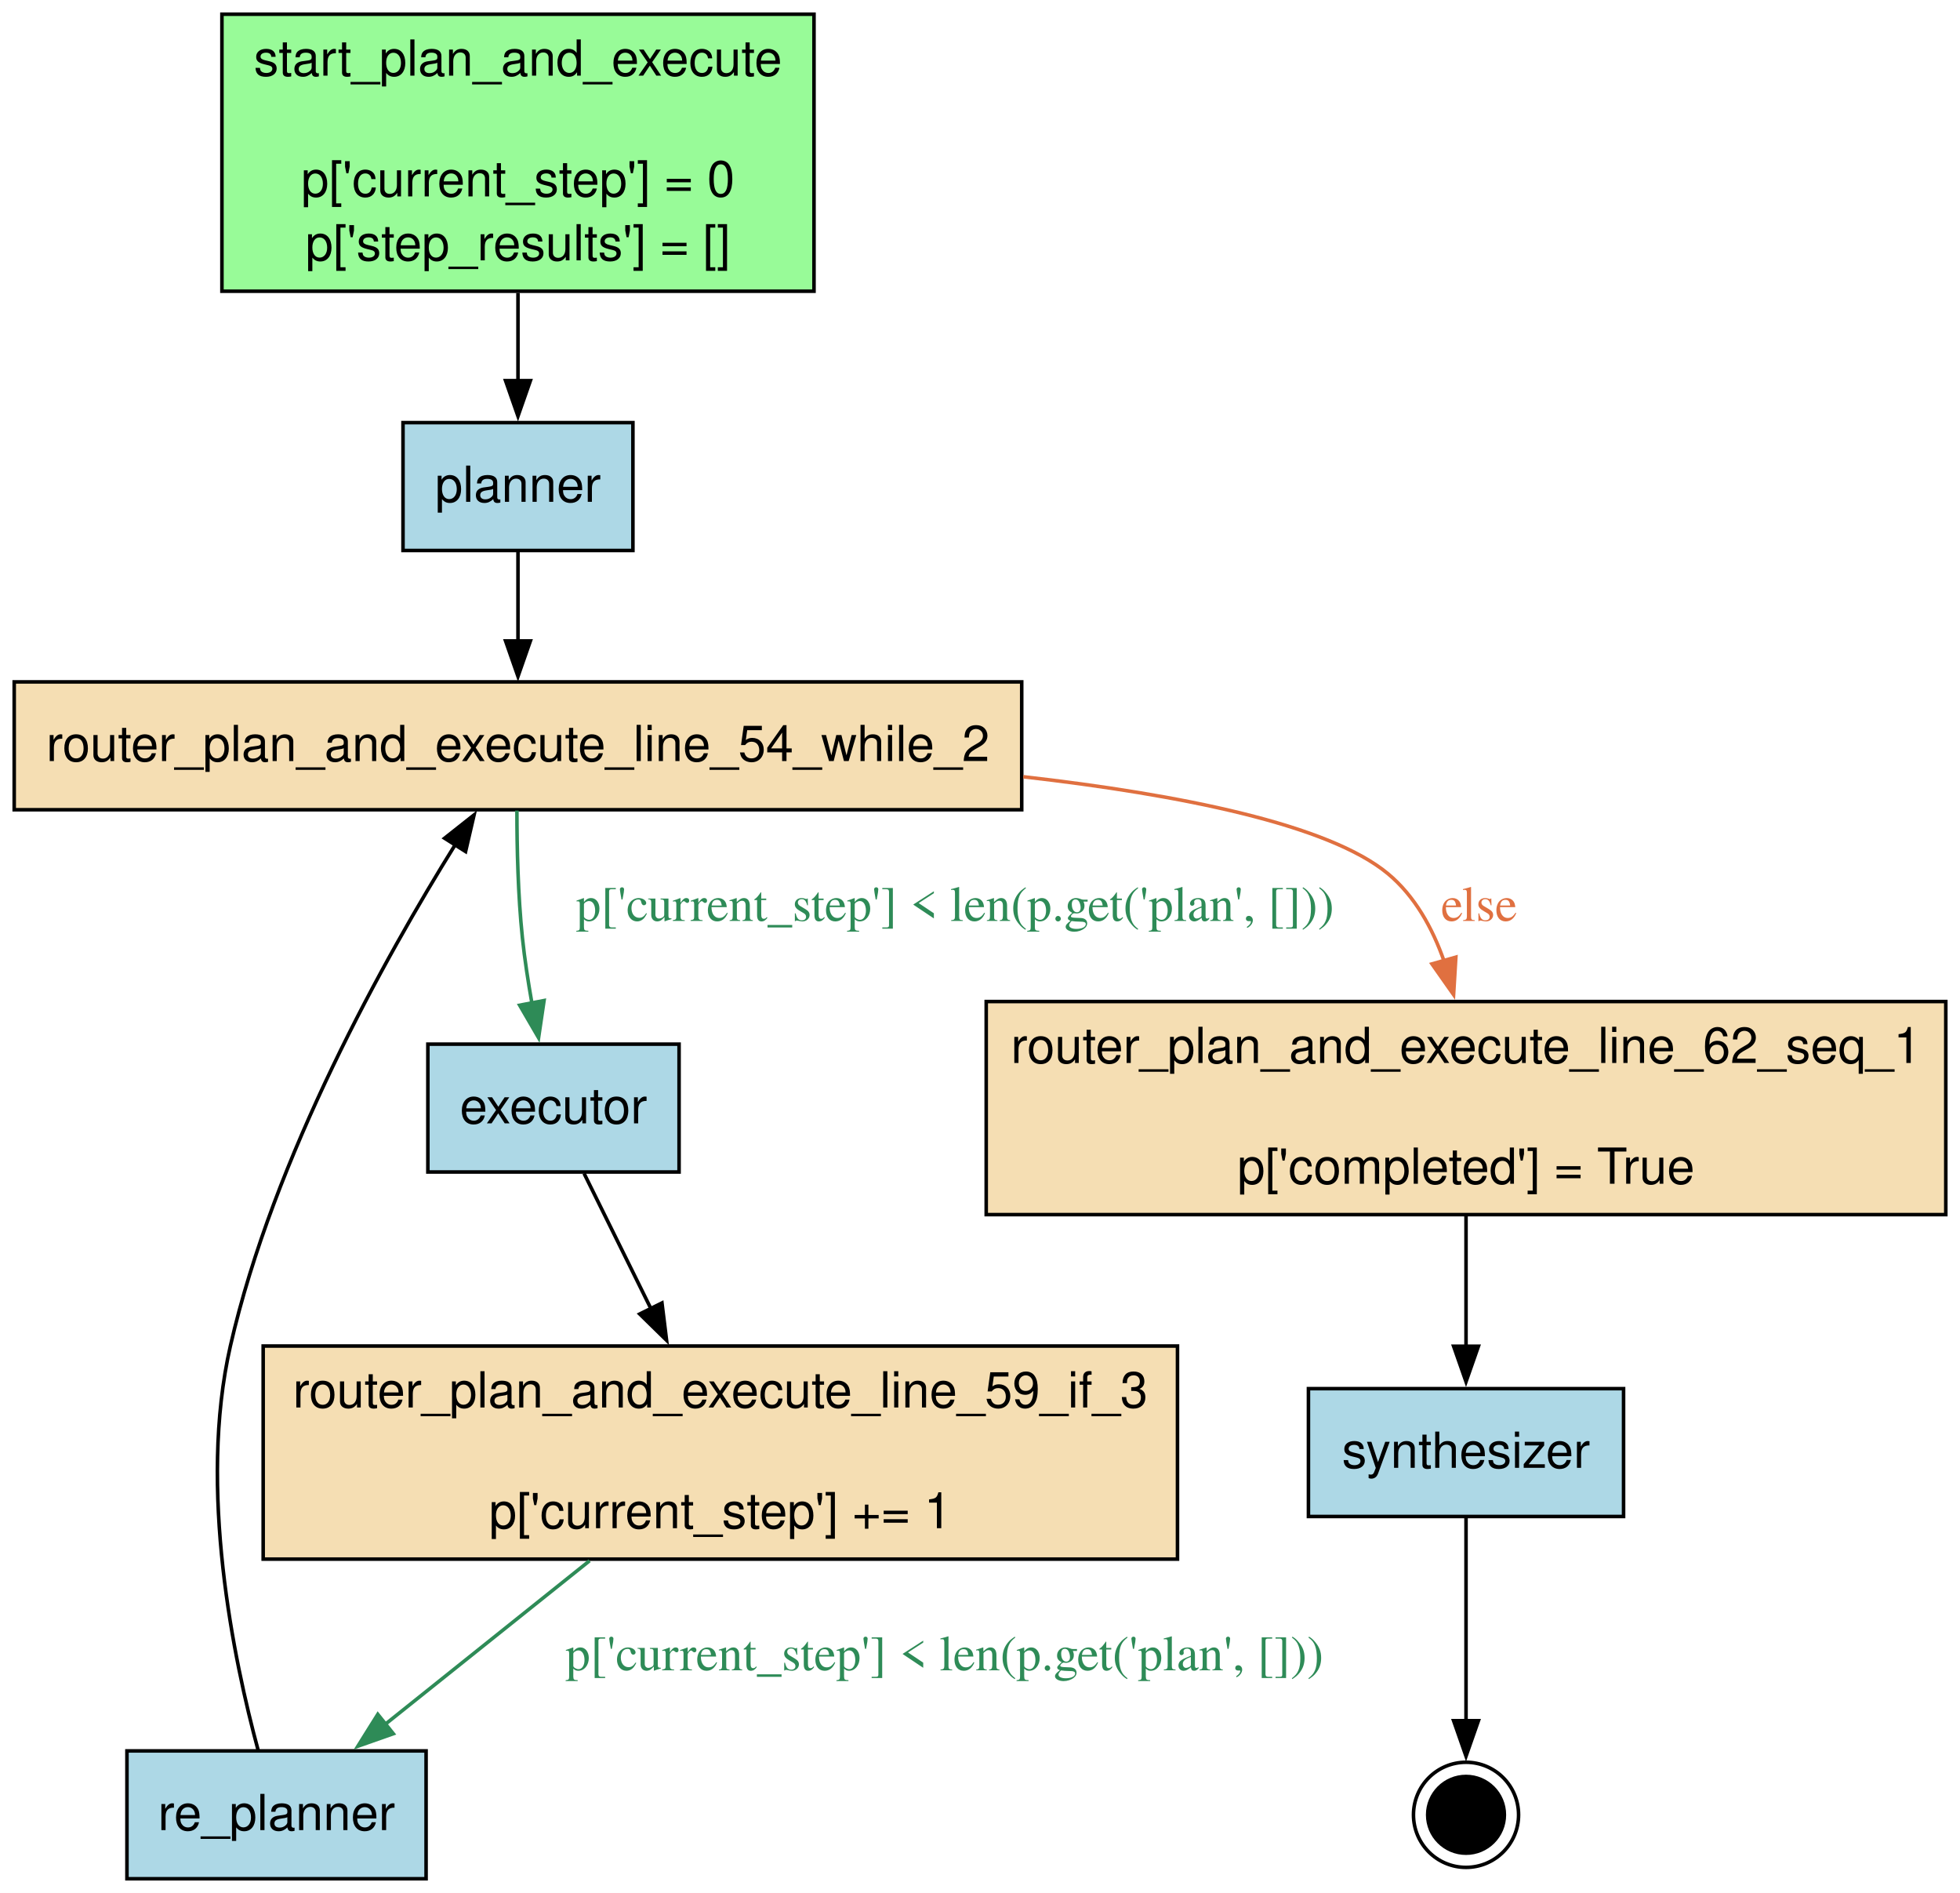
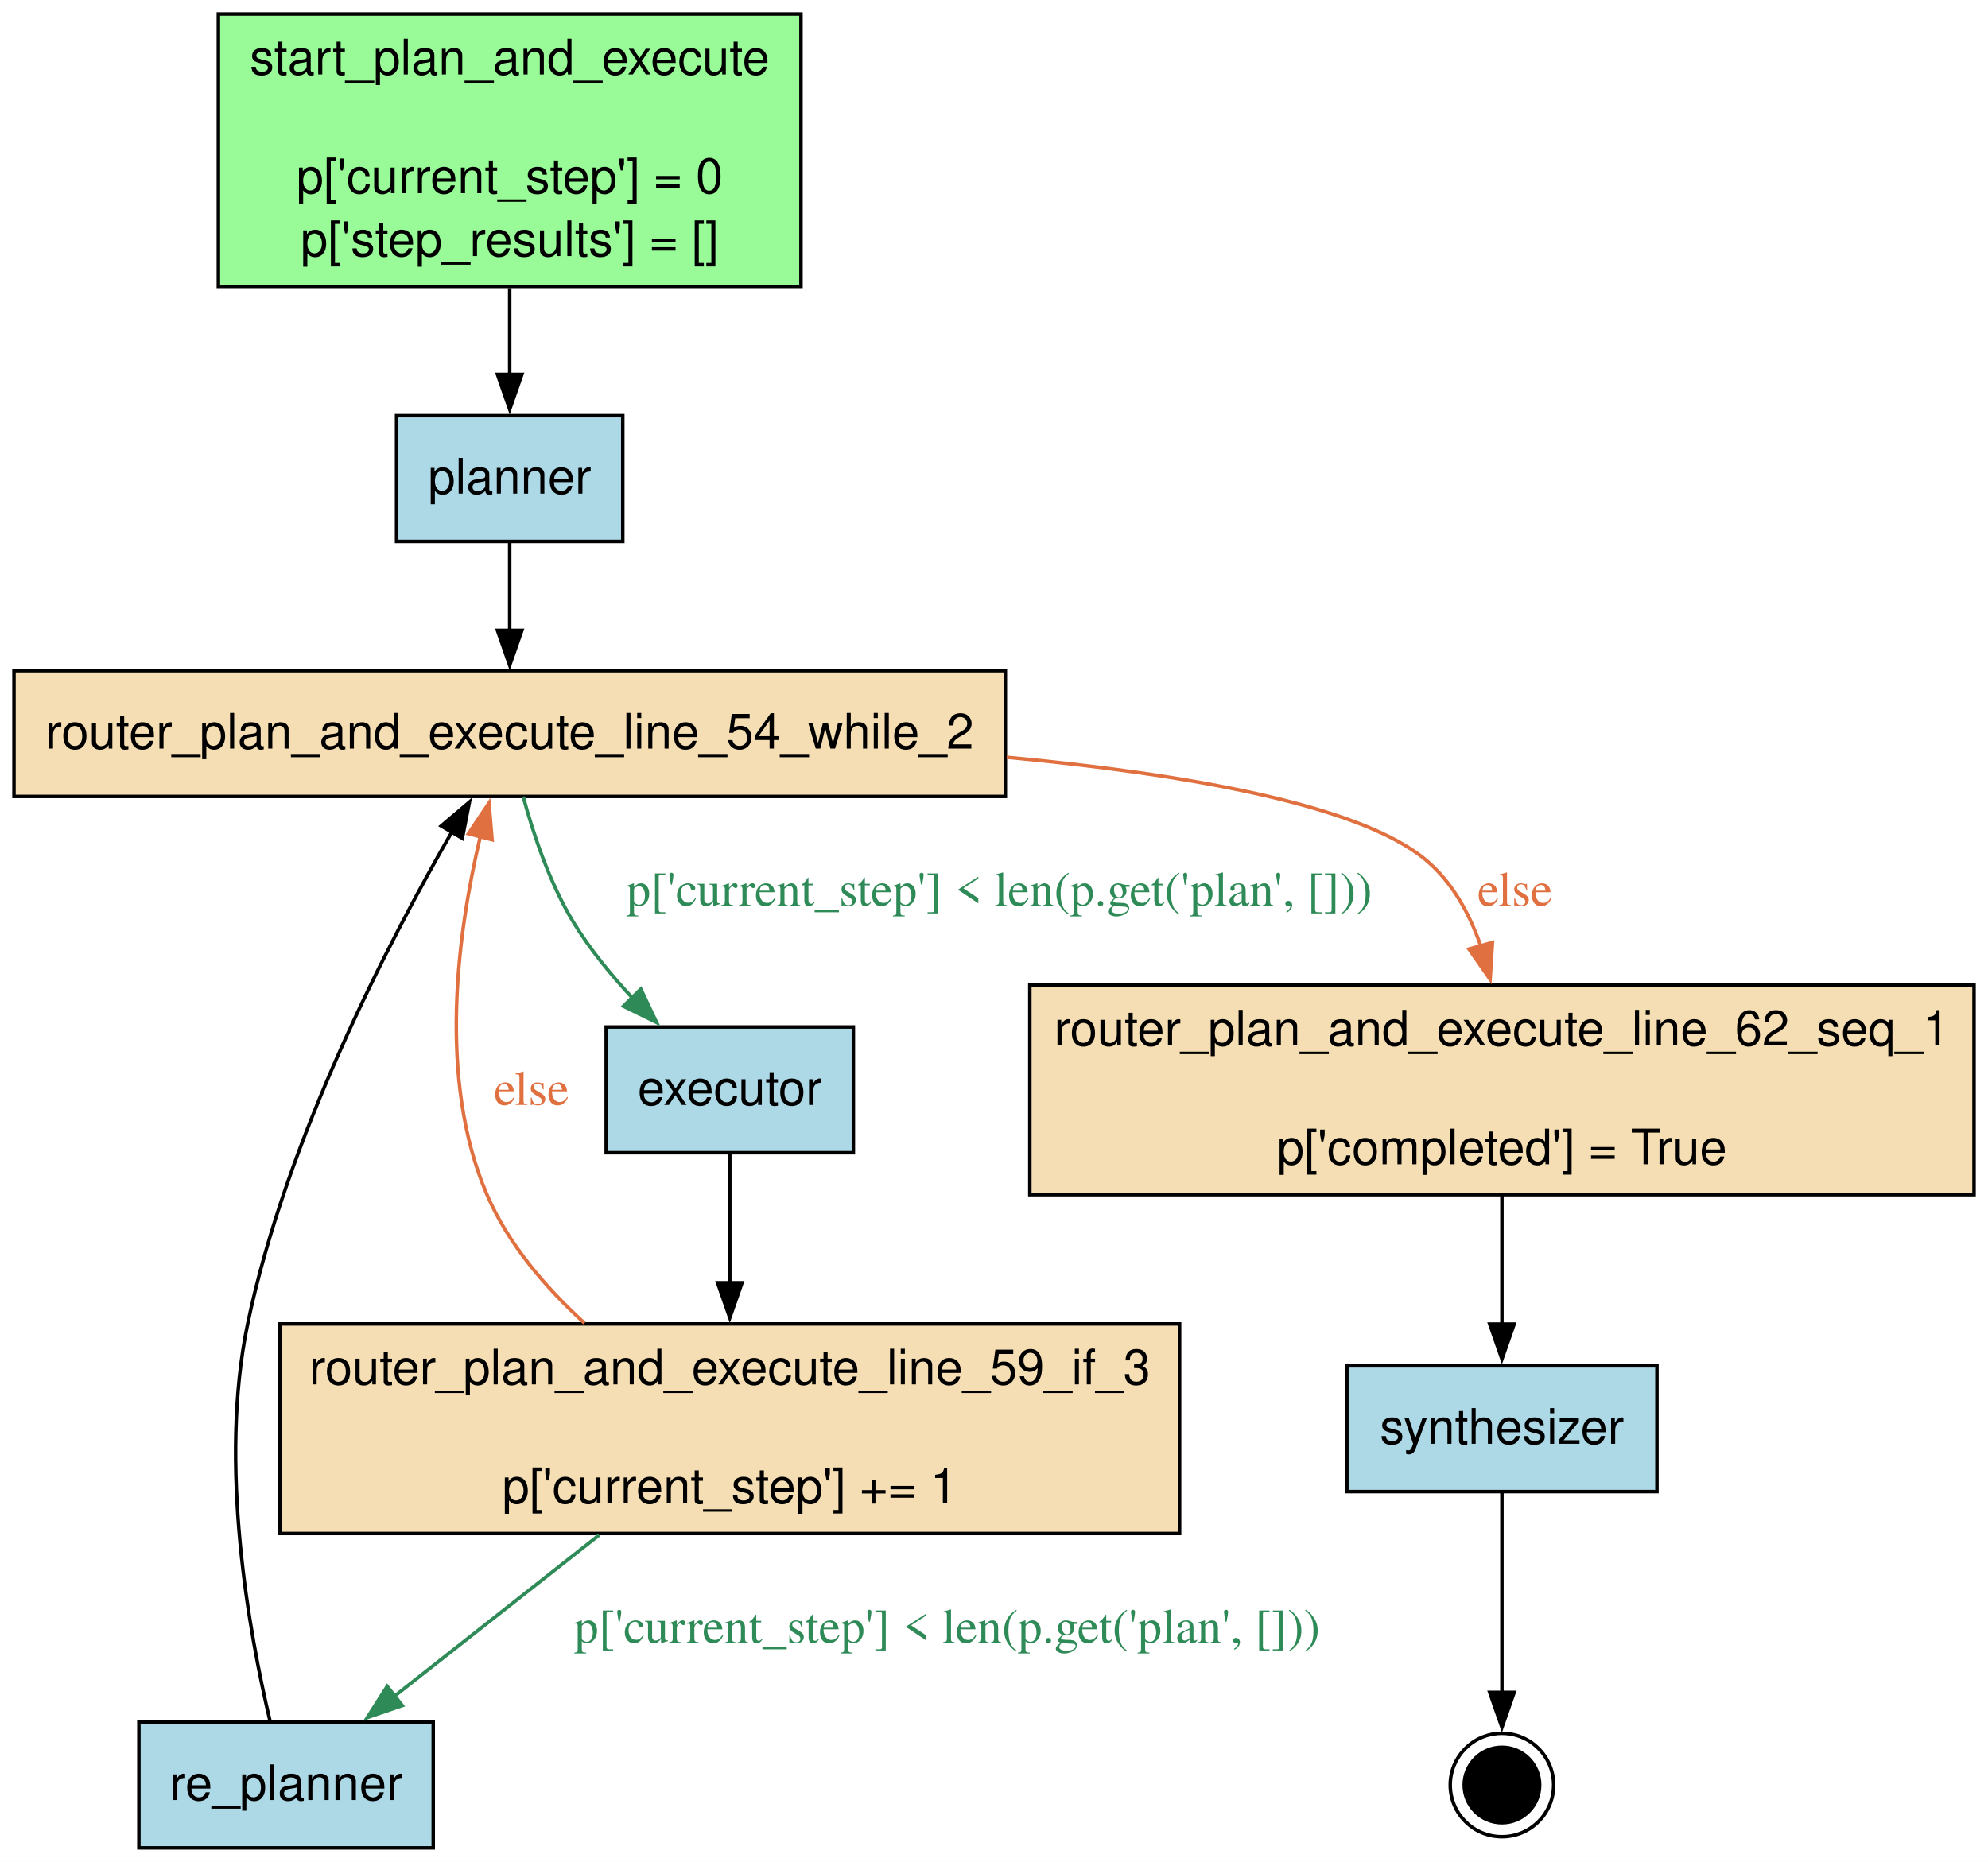
- <svg xmlns="http://www.w3.org/2000/svg" width="552pt" height="533pt" viewBox="0.00 0.00 552.00 533.00">
+ <svg xmlns="http://www.w3.org/2000/svg" width="569pt" height="533pt" viewBox="0.00 0.00 569.00 533.00">
  <g id="graph0" class="graph" transform="scale(1 1) rotate(0) translate(4 529)">
-     <polygon fill="white" stroke="none" points="-4,4 -4,-529 548,-529 548,4 -4,4" />
+     <polygon fill="white" stroke="none" points="-4,4 -4,-529 565,-529 565,4 -4,4" />
    <g id="node1" class="node">
      <polygon fill="palegreen" stroke="black" points="225.25,-525 58.5,-525 58.5,-447 225.25,-447 225.25,-525" />
      <text text-anchor="middle" x="141.88" y="-507.7" font-family="Helvetica,sans-Serif" font-size="14.00">start_plan_and_execute</text>
      <text text-anchor="middle" x="141.88" y="-473.7" font-family="Helvetica,sans-Serif" font-size="14.00">p['current_step'] = 0</text>
      <text text-anchor="middle" x="141.88" y="-455.7" font-family="Helvetica,sans-Serif" font-size="14.00">p['step_results'] = []</text>
    </g>
    <g id="node3" class="node">
      <polygon fill="lightblue" stroke="black" points="174.25,-410 109.5,-410 109.5,-374 174.25,-374 174.25,-410" />
      <text text-anchor="middle" x="141.88" y="-387.7" font-family="Helvetica,sans-Serif" font-size="14.00">planner</text>
    </g>
    <g id="edge1" class="edge">
      <path fill="none" stroke="black" d="M141.88,-446.52C141.88,-438.24 141.88,-429.64 141.88,-421.81" />
      <polygon fill="black" stroke="black" points="145.38,-421.82 141.88,-411.82 138.38,-421.82 145.38,-421.82" />
    </g>
    <g id="node2" class="node">
-       <polygon fill="lightblue" stroke="black" points="187.25,-235 116.5,-235 116.5,-199 187.25,-199 187.25,-235" />
-       <text text-anchor="middle" x="151.88" y="-212.7" font-family="Helvetica,sans-Serif" font-size="14.00">executor</text>
+       <polygon fill="lightblue" stroke="black" points="240.25,-235 169.5,-235 169.5,-199 240.25,-199 240.25,-235" />
+       <text text-anchor="middle" x="204.88" y="-212.7" font-family="Helvetica,sans-Serif" font-size="14.00">executor</text>
    </g>
    <g id="node6" class="node">
-       <polygon fill="wheat" stroke="black" points="327.62,-150 70.12,-150 70.12,-90 327.62,-90 327.62,-150" />
-       <text text-anchor="middle" x="198.88" y="-132.7" font-family="Helvetica,sans-Serif" font-size="14.00">router_plan_and_execute_line_59_if_3</text>
-       <text text-anchor="middle" x="198.88" y="-98.7" font-family="Helvetica,sans-Serif" font-size="14.00">p['current_step'] += 1</text>
+       <polygon fill="wheat" stroke="black" points="333.62,-150 76.12,-150 76.12,-90 333.62,-90 333.62,-150" />
+       <text text-anchor="middle" x="204.88" y="-132.7" font-family="Helvetica,sans-Serif" font-size="14.00">router_plan_and_execute_line_59_if_3</text>
+       <text text-anchor="middle" x="204.88" y="-98.7" font-family="Helvetica,sans-Serif" font-size="14.00">p['current_step'] += 1</text>
    </g>
    <g id="edge6" class="edge">
-       <path fill="none" stroke="black" d="M160.5,-198.58C165.82,-187.82 172.87,-173.57 179.47,-160.22" />
-       <polygon fill="black" stroke="black" points="182.43,-162.13 183.73,-151.61 176.16,-159.02 182.43,-162.13" />
+       <path fill="none" stroke="black" d="M204.88,-198.58C204.88,-188.14 204.88,-174.4 204.88,-161.4" />
+       <polygon fill="black" stroke="black" points="208.38,-161.77 204.88,-151.77 201.38,-161.77 208.38,-161.77" />
    </g>
    <g id="node5" class="node">
      <polygon fill="wheat" stroke="black" points="283.75,-337 0,-337 0,-301 283.75,-301 283.75,-337" />
      <text text-anchor="middle" x="141.88" y="-314.7" font-family="Helvetica,sans-Serif" font-size="14.00">router_plan_and_execute_line_54_while_2</text>
    </g>
    <g id="edge2" class="edge">
      <path fill="none" stroke="black" d="M141.88,-373.81C141.88,-366.23 141.88,-357.1 141.88,-348.54" />
      <polygon fill="black" stroke="black" points="145.38,-348.54 141.88,-338.54 138.38,-348.54 145.38,-348.54" />
    </g>
    <g id="node4" class="node">
-       <polygon fill="lightblue" stroke="black" points="116,-36 31.75,-36 31.75,0 116,0 116,-36" />
-       <text text-anchor="middle" x="73.88" y="-13.7" font-family="Helvetica,sans-Serif" font-size="14.00">re_planner</text>
+       <polygon fill="lightblue" stroke="black" points="120,-36 35.75,-36 35.75,0 120,0 120,-36" />
+       <text text-anchor="middle" x="77.88" y="-13.7" font-family="Helvetica,sans-Serif" font-size="14.00">re_planner</text>
    </g>
    <g id="edge8" class="edge">
-       <path fill="none" stroke="black" d="M68.7,-36.18C61.86,-61.42 51.71,-109.89 60.88,-150 73.05,-203.26 104.36,-259.3 124.3,-291.31" />
-       <polygon fill="black" stroke="black" points="121.21,-292.98 129.52,-299.55 127.12,-289.23 121.21,-292.98" />
+       <path fill="none" stroke="black" d="M73.32,-36.15C67.33,-61.36 58.49,-109.78 66.88,-150 77.88,-202.76 106.96,-258.96 125.51,-291.14" />
+       <polygon fill="black" stroke="black" points="122.28,-292.55 130.36,-299.4 128.32,-289.01 122.28,-292.55" />
    </g>
    <g id="edge5" class="edge">
-       <path fill="none" stroke="#2e8b57" d="M141.58,-300.77C141.58,-290.38 141.88,-276.9 143.12,-265 143.75,-258.96 144.74,-252.54 145.82,-246.44" />
-       <polygon fill="#2e8b57" stroke="#2e8b57" points="149.23,-247.28 147.68,-236.8 142.35,-245.96 149.23,-247.28" />
-       <text text-anchor="middle" x="265" y="-269.7" font-family="Times,serif" font-size="14.00" fill="#2e8b57">p['current_step'] &lt; len(p.get('plan', []))</text>
+       <path fill="none" stroke="#2e8b57" d="M145.74,-300.95C148.67,-290.14 153.35,-276.14 160.12,-265 164.82,-257.28 170.96,-249.79 177.18,-243.14" />
+       <polygon fill="#2e8b57" stroke="#2e8b57" points="179.41,-245.86 183.94,-236.29 174.43,-240.95 179.41,-245.86" />
+       <text text-anchor="middle" x="282" y="-269.7" font-family="Times,serif" font-size="14.00" fill="#2e8b57">p['current_step'] &lt; len(p.get('plan', []))</text>
    </g>
    <g id="node7" class="node">
-       <polygon fill="wheat" stroke="black" points="544,-247 273.75,-247 273.75,-187 544,-187 544,-247" />
-       <text text-anchor="middle" x="408.88" y="-229.7" font-family="Helvetica,sans-Serif" font-size="14.00">router_plan_and_execute_line_62_seq_1</text>
-       <text text-anchor="middle" x="408.88" y="-195.7" font-family="Helvetica,sans-Serif" font-size="14.00">p['completed'] = True</text>
+       <polygon fill="wheat" stroke="black" points="561,-247 290.75,-247 290.75,-187 561,-187 561,-247" />
+       <text text-anchor="middle" x="425.88" y="-229.7" font-family="Helvetica,sans-Serif" font-size="14.00">router_plan_and_execute_line_62_seq_1</text>
+       <text text-anchor="middle" x="425.88" y="-195.7" font-family="Helvetica,sans-Serif" font-size="14.00">p['completed'] = True</text>
    </g>
    <g id="edge7" class="edge">
-       <path fill="none" stroke="#e07040" d="M284.2,-310.29C328.53,-305.24 370.18,-296.86 386.88,-283 394.45,-276.71 399.43,-267.7 402.69,-258.39" />
-       <polygon fill="#e07040" stroke="#e07040" points="406.02,-259.5 405.38,-248.92 399.28,-257.59 406.02,-259.5" />
-       <text text-anchor="middle" x="412.57" y="-269.7" font-family="Times,serif" font-size="14.00" fill="#e07040">else</text>
+       <path fill="none" stroke="#e07040" d="M284.14,-312.22C335.12,-307.44 384.74,-298.75 403.88,-283 411.54,-276.69 416.55,-267.59 419.82,-258.2" />
+       <polygon fill="#e07040" stroke="#e07040" points="423.17,-259.21 422.5,-248.63 416.43,-257.32 423.17,-259.21" />
+       <text text-anchor="middle" x="429.61" y="-269.7" font-family="Times,serif" font-size="14.00" fill="#e07040">else</text>
    </g>
    <g id="edge4" class="edge">
-       <path fill="none" stroke="#2e8b57" d="M162.05,-89.54C143.65,-74.82 121.66,-57.23 104.24,-43.29" />
-       <polygon fill="#2e8b57" stroke="#2e8b57" points="106.77,-40.84 96.78,-37.32 102.4,-46.3 106.77,-40.84" />
-       <text text-anchor="middle" x="262" y="-58.7" font-family="Times,serif" font-size="14.00" fill="#2e8b57">p['current_step'] &lt; len(p.get('plan', []))</text>
+       <path fill="none" stroke="#2e8b57" d="M167.46,-89.54C148.77,-74.82 126.42,-57.23 108.73,-43.29" />
+       <polygon fill="#2e8b57" stroke="#2e8b57" points="111.15,-40.75 101.13,-37.31 106.82,-46.25 111.15,-40.75" />
+       <text text-anchor="middle" x="267.06" y="-58.7" font-family="Times,serif" font-size="14.00" fill="#2e8b57">p['current_step'] &lt; len(p.get('plan', []))</text>
+     </g>
+     <g id="edge9" class="edge">
+       <path fill="none" stroke="#e07040" d="M163.29,-150.24C152.09,-160.45 141.42,-172.93 135.38,-187 121.21,-219.99 126.96,-262.03 133.46,-289.47" />
+       <polygon fill="#e07040" stroke="#e07040" points="130.07,-290.34 135.96,-299.14 136.85,-288.59 130.07,-290.34" />
+       <text text-anchor="middle" x="148.12" y="-212.7" font-family="Times,serif" font-size="14.00" fill="#e07040">else</text>
    </g>
    <g id="node8" class="node">
-       <polygon fill="lightblue" stroke="black" points="453.25,-138 364.5,-138 364.5,-102 453.25,-102 453.25,-138" />
-       <text text-anchor="middle" x="408.88" y="-115.7" font-family="Helvetica,sans-Serif" font-size="14.00">synthesizer</text>
+       <polygon fill="lightblue" stroke="black" points="470.25,-138 381.5,-138 381.5,-102 470.25,-102 470.25,-138" />
+       <text text-anchor="middle" x="425.88" y="-115.7" font-family="Helvetica,sans-Serif" font-size="14.00">synthesizer</text>
    </g>
    <g id="edge3" class="edge">
-       <path fill="none" stroke="black" d="M408.88,-186.72C408.88,-174.99 408.88,-161.5 408.88,-149.82" />
-       <polygon fill="black" stroke="black" points="412.38,-149.95 408.88,-139.95 405.38,-149.95 412.38,-149.95" />
+       <path fill="none" stroke="black" d="M425.88,-186.72C425.88,-174.99 425.88,-161.5 425.88,-149.82" />
+       <polygon fill="black" stroke="black" points="429.38,-149.95 425.88,-139.95 422.38,-149.95 429.38,-149.95" />
    </g>
    <g id="node9" class="node">
-       <ellipse fill="black" stroke="black" cx="408.88" cy="-18" rx="10.8" ry="10.8" />
-       <ellipse fill="none" stroke="black" cx="408.88" cy="-18" rx="14.8" ry="14.8" />
+       <ellipse fill="black" stroke="black" cx="425.88" cy="-18" rx="10.8" ry="10.8" />
+       <ellipse fill="none" stroke="black" cx="425.88" cy="-18" rx="14.8" ry="14.8" />
    </g>
-     <g id="edge9" class="edge">
-       <path fill="none" stroke="black" d="M408.88,-101.58C408.88,-85.76 408.88,-62.23 408.88,-44.33" />
-       <polygon fill="black" stroke="black" points="412.38,-44.51 408.88,-34.51 405.38,-44.51 412.38,-44.51" />
+     <g id="edge10" class="edge">
+       <path fill="none" stroke="black" d="M425.88,-101.58C425.88,-85.76 425.88,-62.23 425.88,-44.33" />
+       <polygon fill="black" stroke="black" points="429.38,-44.51 425.88,-34.51 422.38,-44.51 429.38,-44.51" />
    </g>
  </g>
</svg>
